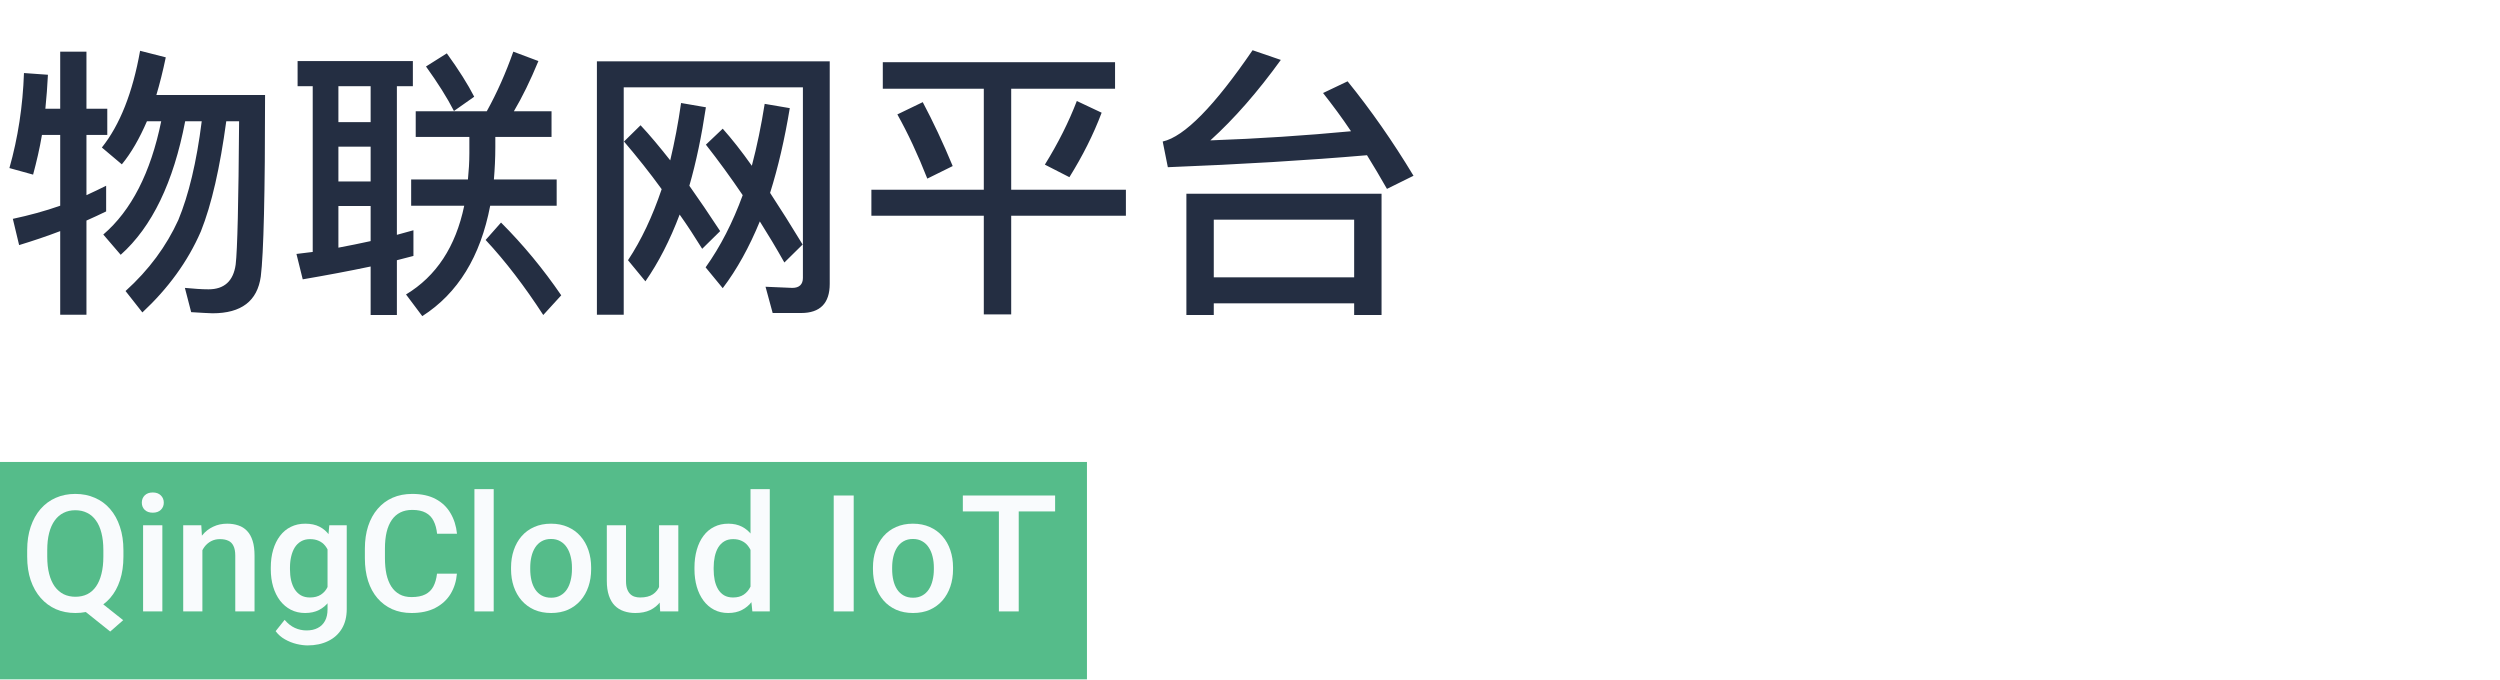
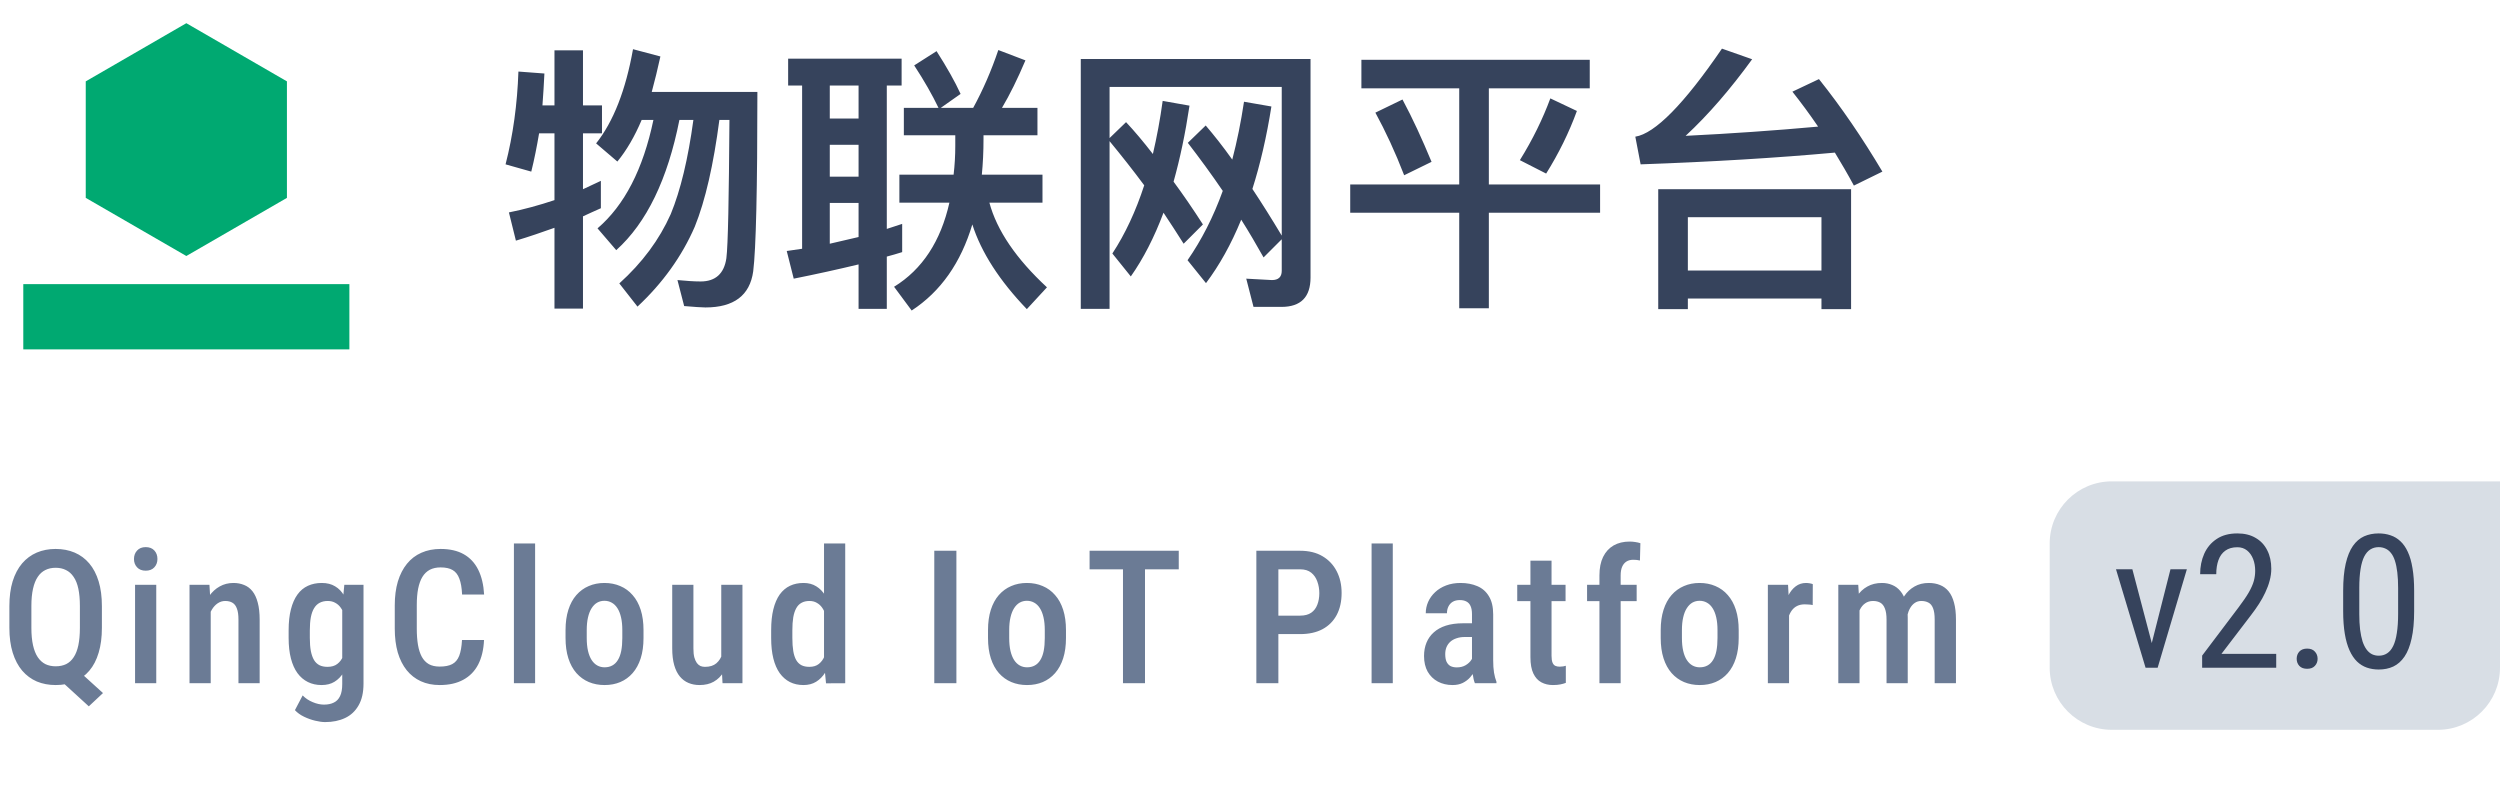
- <svg xmlns="http://www.w3.org/2000/svg" width="184" height="50" viewBox="0 0 184 50" fill="none">
-   <rect y="34" width="80" height="16" fill="#55BC8A" />
-   <path d="M6.822 43.863L9.066 45.645L8.111 46.482L5.908 44.719L6.822 43.863ZM9.084 40.5V40.969C9.084 41.613 9 42.191 8.832 42.703C8.664 43.215 8.424 43.65 8.111 44.01C7.799 44.369 7.426 44.645 6.992 44.836C6.559 45.023 6.078 45.117 5.551 45.117C5.027 45.117 4.549 45.023 4.115 44.836C3.686 44.645 3.312 44.369 2.996 44.01C2.68 43.65 2.434 43.215 2.258 42.703C2.086 42.191 2 41.613 2 40.969V40.5C2 39.855 2.086 39.279 2.258 38.772C2.43 38.26 2.672 37.824 2.984 37.465C3.301 37.102 3.674 36.826 4.104 36.639C4.537 36.447 5.016 36.352 5.539 36.352C6.066 36.352 6.547 36.447 6.98 36.639C7.418 36.826 7.793 37.102 8.105 37.465C8.418 37.824 8.658 38.26 8.826 38.772C8.998 39.279 9.084 39.855 9.084 40.5ZM7.607 40.969V40.488C7.607 40.012 7.561 39.592 7.467 39.228C7.377 38.861 7.242 38.555 7.062 38.309C6.887 38.059 6.67 37.871 6.412 37.746C6.158 37.617 5.867 37.553 5.539 37.553C5.219 37.553 4.932 37.617 4.678 37.746C4.424 37.871 4.207 38.059 4.027 38.309C3.848 38.555 3.711 38.861 3.617 39.228C3.523 39.592 3.477 40.012 3.477 40.488V40.969C3.477 41.445 3.523 41.867 3.617 42.234C3.711 42.602 3.848 42.912 4.027 43.166C4.211 43.416 4.43 43.605 4.684 43.734C4.941 43.859 5.23 43.922 5.551 43.922C5.879 43.922 6.17 43.859 6.424 43.734C6.678 43.605 6.893 43.416 7.068 43.166C7.244 42.912 7.377 42.602 7.467 42.234C7.561 41.867 7.607 41.445 7.607 40.969Z" fill="#F9FBFD" />
-   <path d="M11.949 38.66V45H10.531V38.66H11.949ZM10.438 36.996C10.438 36.781 10.508 36.603 10.648 36.463C10.793 36.318 10.992 36.246 11.246 36.246C11.496 36.246 11.693 36.318 11.838 36.463C11.982 36.603 12.055 36.781 12.055 36.996C12.055 37.207 11.982 37.383 11.838 37.523C11.693 37.664 11.496 37.734 11.246 37.734C10.992 37.734 10.793 37.664 10.648 37.523C10.508 37.383 10.438 37.207 10.438 36.996Z" fill="#F9FBFD" />
-   <path d="M14.896 40.014V45H13.484V38.66H14.815L14.896 40.014ZM14.645 41.596L14.188 41.59C14.191 41.141 14.254 40.728 14.375 40.353C14.5 39.978 14.672 39.656 14.891 39.387C15.113 39.117 15.379 38.91 15.688 38.766C15.996 38.617 16.34 38.543 16.719 38.543C17.023 38.543 17.299 38.586 17.545 38.672C17.795 38.754 18.008 38.889 18.184 39.076C18.363 39.264 18.5 39.508 18.594 39.809C18.688 40.105 18.734 40.471 18.734 40.904V45H17.316V40.898C17.316 40.594 17.271 40.353 17.182 40.178C17.096 39.998 16.969 39.871 16.801 39.797C16.637 39.719 16.432 39.68 16.186 39.68C15.943 39.68 15.727 39.73 15.535 39.832C15.344 39.934 15.182 40.072 15.049 40.248C14.92 40.424 14.82 40.627 14.75 40.857C14.68 41.088 14.645 41.334 14.645 41.596Z" fill="#F9FBFD" />
-   <path d="M24.236 38.66H25.52V44.824C25.52 45.395 25.398 45.879 25.156 46.277C24.914 46.676 24.576 46.978 24.143 47.185C23.709 47.397 23.207 47.502 22.637 47.502C22.395 47.502 22.125 47.467 21.828 47.397C21.535 47.326 21.25 47.213 20.973 47.057C20.699 46.904 20.471 46.703 20.287 46.453L20.949 45.621C21.176 45.891 21.426 46.088 21.699 46.213C21.973 46.338 22.26 46.4 22.561 46.4C22.885 46.4 23.16 46.34 23.387 46.219C23.617 46.102 23.795 45.928 23.92 45.697C24.045 45.467 24.107 45.185 24.107 44.853V40.096L24.236 38.66ZM19.93 41.9V41.777C19.93 41.297 19.988 40.859 20.105 40.465C20.223 40.066 20.391 39.725 20.609 39.44C20.828 39.15 21.094 38.93 21.406 38.777C21.719 38.621 22.072 38.543 22.467 38.543C22.877 38.543 23.227 38.617 23.516 38.766C23.809 38.914 24.053 39.127 24.248 39.404C24.443 39.678 24.596 40.006 24.705 40.389C24.818 40.768 24.902 41.19 24.957 41.654V42.047C24.906 42.5 24.82 42.914 24.699 43.289C24.578 43.664 24.418 43.988 24.219 44.262C24.02 44.535 23.773 44.746 23.48 44.895C23.191 45.043 22.85 45.117 22.455 45.117C22.068 45.117 21.719 45.037 21.406 44.877C21.098 44.717 20.832 44.492 20.609 44.203C20.391 43.914 20.223 43.574 20.105 43.184C19.988 42.789 19.93 42.361 19.93 41.9ZM21.342 41.777V41.9C21.342 42.19 21.369 42.459 21.424 42.709C21.482 42.959 21.57 43.18 21.688 43.371C21.809 43.559 21.961 43.707 22.145 43.816C22.332 43.922 22.553 43.975 22.807 43.975C23.139 43.975 23.41 43.904 23.621 43.764C23.836 43.623 24 43.434 24.113 43.195C24.23 42.953 24.312 42.684 24.359 42.387V41.326C24.336 41.096 24.287 40.881 24.213 40.682C24.143 40.482 24.047 40.309 23.926 40.16C23.805 40.008 23.652 39.891 23.469 39.809C23.285 39.723 23.068 39.68 22.818 39.68C22.564 39.68 22.344 39.734 22.156 39.844C21.969 39.953 21.814 40.103 21.693 40.295C21.576 40.486 21.488 40.709 21.43 40.963C21.371 41.217 21.342 41.488 21.342 41.777Z" fill="#F9FBFD" />
-   <path d="M32.164 42.223H33.629C33.582 42.781 33.426 43.279 33.16 43.717C32.895 44.15 32.522 44.492 32.041 44.742C31.561 44.992 30.977 45.117 30.289 45.117C29.762 45.117 29.287 45.023 28.865 44.836C28.443 44.645 28.082 44.375 27.781 44.027C27.48 43.676 27.25 43.252 27.09 42.756C26.934 42.26 26.855 41.705 26.855 41.092V40.383C26.855 39.77 26.936 39.215 27.096 38.719C27.26 38.223 27.494 37.799 27.799 37.447C28.104 37.092 28.469 36.82 28.895 36.633C29.324 36.445 29.807 36.352 30.342 36.352C31.021 36.352 31.596 36.477 32.065 36.727C32.533 36.977 32.897 37.322 33.154 37.764C33.416 38.205 33.576 38.711 33.635 39.281H32.17C32.131 38.914 32.045 38.6 31.912 38.338C31.783 38.076 31.592 37.877 31.338 37.74C31.084 37.6 30.752 37.529 30.342 37.529C30.006 37.529 29.713 37.592 29.463 37.717C29.213 37.842 29.004 38.025 28.836 38.268C28.668 38.51 28.541 38.809 28.455 39.164C28.373 39.516 28.332 39.918 28.332 40.371V41.092C28.332 41.522 28.369 41.912 28.443 42.264C28.521 42.611 28.639 42.91 28.795 43.16C28.955 43.41 29.158 43.603 29.404 43.74C29.65 43.877 29.945 43.945 30.289 43.945C30.707 43.945 31.045 43.879 31.303 43.746C31.564 43.613 31.762 43.42 31.895 43.166C32.031 42.908 32.121 42.594 32.164 42.223Z" fill="#F9FBFD" />
-   <path d="M36.336 36V45H34.918V36H36.336Z" fill="#F9FBFD" />
-   <path d="M37.613 41.9V41.766C37.613 41.309 37.68 40.885 37.812 40.494C37.945 40.1 38.137 39.758 38.387 39.469C38.641 39.176 38.949 38.949 39.312 38.789C39.68 38.625 40.094 38.543 40.555 38.543C41.02 38.543 41.434 38.625 41.797 38.789C42.164 38.949 42.475 39.176 42.728 39.469C42.982 39.758 43.176 40.1 43.309 40.494C43.441 40.885 43.508 41.309 43.508 41.766V41.9C43.508 42.357 43.441 42.781 43.309 43.172C43.176 43.562 42.982 43.904 42.728 44.197C42.475 44.486 42.166 44.713 41.803 44.877C41.44 45.037 41.027 45.117 40.566 45.117C40.102 45.117 39.685 45.037 39.318 44.877C38.955 44.713 38.647 44.486 38.393 44.197C38.139 43.904 37.945 43.562 37.812 43.172C37.68 42.781 37.613 42.357 37.613 41.9ZM39.025 41.766V41.9C39.025 42.185 39.055 42.455 39.113 42.709C39.172 42.963 39.264 43.185 39.389 43.377C39.514 43.568 39.674 43.719 39.869 43.828C40.065 43.938 40.297 43.992 40.566 43.992C40.828 43.992 41.055 43.938 41.246 43.828C41.441 43.719 41.602 43.568 41.727 43.377C41.852 43.185 41.943 42.963 42.002 42.709C42.065 42.455 42.096 42.185 42.096 41.9V41.766C42.096 41.484 42.065 41.219 42.002 40.969C41.943 40.715 41.85 40.49 41.721 40.295C41.596 40.1 41.435 39.947 41.24 39.838C41.049 39.725 40.82 39.668 40.555 39.668C40.289 39.668 40.059 39.725 39.863 39.838C39.672 39.947 39.514 40.1 39.389 40.295C39.264 40.49 39.172 40.715 39.113 40.969C39.055 41.219 39.025 41.484 39.025 41.766Z" fill="#F9FBFD" />
-   <path d="M48.506 43.506V38.66H49.924V45H48.588L48.506 43.506ZM48.705 42.188L49.18 42.176C49.18 42.602 49.133 42.994 49.039 43.353C48.945 43.709 48.801 44.02 48.605 44.285C48.41 44.547 48.16 44.752 47.855 44.9C47.551 45.045 47.185 45.117 46.76 45.117C46.451 45.117 46.168 45.072 45.91 44.982C45.652 44.893 45.43 44.754 45.242 44.566C45.059 44.379 44.916 44.135 44.815 43.834C44.713 43.533 44.662 43.174 44.662 42.756V38.66H46.074V42.768C46.074 42.998 46.102 43.191 46.156 43.348C46.211 43.5 46.285 43.623 46.379 43.717C46.473 43.81 46.582 43.877 46.707 43.916C46.832 43.955 46.965 43.975 47.105 43.975C47.508 43.975 47.824 43.897 48.055 43.74C48.289 43.58 48.455 43.365 48.553 43.096C48.654 42.826 48.705 42.523 48.705 42.188Z" fill="#F9FBFD" />
-   <path d="M55.238 43.688V36H56.656V45H55.373L55.238 43.688ZM51.113 41.9V41.777C51.113 41.297 51.17 40.859 51.283 40.465C51.397 40.066 51.56 39.725 51.775 39.44C51.99 39.15 52.252 38.93 52.56 38.777C52.869 38.621 53.217 38.543 53.603 38.543C53.986 38.543 54.322 38.617 54.611 38.766C54.9 38.914 55.147 39.127 55.35 39.404C55.553 39.678 55.715 40.006 55.836 40.389C55.957 40.768 56.043 41.19 56.094 41.654V42.047C56.043 42.5 55.957 42.914 55.836 43.289C55.715 43.664 55.553 43.988 55.35 44.262C55.147 44.535 54.898 44.746 54.605 44.895C54.316 45.043 53.978 45.117 53.592 45.117C53.209 45.117 52.863 45.037 52.555 44.877C52.25 44.717 51.99 44.492 51.775 44.203C51.56 43.914 51.397 43.574 51.283 43.184C51.17 42.789 51.113 42.361 51.113 41.9ZM52.525 41.777V41.9C52.525 42.19 52.551 42.459 52.602 42.709C52.656 42.959 52.74 43.18 52.853 43.371C52.967 43.559 53.113 43.707 53.293 43.816C53.477 43.922 53.695 43.975 53.949 43.975C54.27 43.975 54.533 43.904 54.74 43.764C54.947 43.623 55.109 43.434 55.227 43.195C55.348 42.953 55.43 42.684 55.473 42.387V41.326C55.449 41.096 55.4 40.881 55.326 40.682C55.256 40.482 55.16 40.309 55.039 40.16C54.918 40.008 54.768 39.891 54.588 39.809C54.412 39.723 54.203 39.68 53.961 39.68C53.703 39.68 53.484 39.734 53.305 39.844C53.125 39.953 52.977 40.103 52.859 40.295C52.746 40.486 52.662 40.709 52.607 40.963C52.553 41.217 52.525 41.488 52.525 41.777Z" fill="#F9FBFD" />
-   <path d="M62.832 36.469V45H61.361V36.469H62.832Z" fill="#F9FBFD" />
-   <path d="M64.25 41.9V41.766C64.25 41.309 64.316 40.885 64.449 40.494C64.582 40.1 64.773 39.758 65.023 39.469C65.277 39.176 65.586 38.949 65.949 38.789C66.316 38.625 66.731 38.543 67.191 38.543C67.656 38.543 68.07 38.625 68.434 38.789C68.801 38.949 69.111 39.176 69.365 39.469C69.619 39.758 69.812 40.1 69.945 40.494C70.078 40.885 70.144 41.309 70.144 41.766V41.9C70.144 42.357 70.078 42.781 69.945 43.172C69.812 43.562 69.619 43.904 69.365 44.197C69.111 44.486 68.803 44.713 68.439 44.877C68.076 45.037 67.664 45.117 67.203 45.117C66.738 45.117 66.322 45.037 65.955 44.877C65.592 44.713 65.283 44.486 65.029 44.197C64.775 43.904 64.582 43.562 64.449 43.172C64.316 42.781 64.25 42.357 64.25 41.9ZM65.662 41.766V41.9C65.662 42.185 65.691 42.455 65.75 42.709C65.809 42.963 65.9 43.185 66.025 43.377C66.15 43.568 66.311 43.719 66.506 43.828C66.701 43.938 66.934 43.992 67.203 43.992C67.465 43.992 67.691 43.938 67.883 43.828C68.078 43.719 68.238 43.568 68.363 43.377C68.488 43.185 68.58 42.963 68.639 42.709C68.701 42.455 68.732 42.185 68.732 41.9V41.766C68.732 41.484 68.701 41.219 68.639 40.969C68.58 40.715 68.486 40.49 68.357 40.295C68.232 40.1 68.072 39.947 67.877 39.838C67.686 39.725 67.457 39.668 67.191 39.668C66.926 39.668 66.695 39.725 66.5 39.838C66.309 39.947 66.15 40.1 66.025 40.295C65.9 40.49 65.809 40.715 65.75 40.969C65.691 41.219 65.662 41.484 65.662 41.766Z" fill="#F9FBFD" />
-   <path d="M74.978 36.469V45H73.519V36.469H74.978ZM77.656 36.469V37.641H70.865V36.469H77.656Z" fill="#F9FBFD" />
-   <path d="M10.311 3.738C9.765 6.825 8.82 9.198 7.497 10.857L8.967 12.096C9.66 11.256 10.269 10.185 10.815 8.925H11.865C11.088 12.726 9.66 15.498 7.602 17.262L8.883 18.753C11.193 16.695 12.768 13.419 13.629 8.925H14.847C14.469 11.949 13.881 14.364 13.125 16.191C12.243 18.123 10.962 19.866 9.24 21.42L10.479 22.995C12.369 21.231 13.818 19.257 14.784 17.031C15.582 15.036 16.191 12.327 16.653 8.925H17.598C17.556 14.91 17.472 18.417 17.346 19.467C17.178 20.685 16.506 21.294 15.351 21.294C14.847 21.294 14.28 21.252 13.608 21.189L14.07 22.974C14.826 23.016 15.351 23.058 15.645 23.058C17.766 23.058 18.942 22.155 19.194 20.349C19.404 18.669 19.509 14.217 19.509 6.993H11.508C11.76 6.153 11.991 5.229 12.201 4.221L10.311 3.738ZM3.087 9.933H4.431V15.141C3.297 15.54 2.121 15.855 0.945 16.107L1.407 18.039C2.436 17.724 3.444 17.388 4.431 17.01V23.163H6.363V16.233C6.846 16.023 7.329 15.792 7.812 15.561V13.671C7.35 13.902 6.867 14.133 6.363 14.364V9.933H7.896V8.001H6.363V3.801H4.431V8.001H3.339C3.423 7.182 3.486 6.342 3.528 5.502L1.764 5.376C1.68 7.812 1.323 10.143 0.693 12.369L2.436 12.852C2.688 11.907 2.919 10.941 3.087 9.933ZM30.597 8.19V10.08H34.545V11.277C34.545 11.928 34.503 12.579 34.44 13.209H30.261V15.141H34.167C33.537 18.165 32.109 20.328 29.883 21.672L31.08 23.268C33.705 21.588 35.364 18.879 36.078 15.141H40.971V13.209H36.351C36.414 12.453 36.456 11.655 36.456 10.815V10.08H40.593V8.19H37.821C38.43 7.161 39.039 5.922 39.627 4.494L37.779 3.801C37.233 5.355 36.582 6.825 35.826 8.19H30.597ZM32.886 3.927L31.353 4.893C32.214 6.09 32.907 7.182 33.411 8.169L34.902 7.119C34.44 6.216 33.768 5.145 32.886 3.927ZM21.903 4.494V6.342H23.016V18.543C22.617 18.585 22.218 18.648 21.819 18.69L22.281 20.559C24.003 20.265 25.683 19.95 27.279 19.614V23.184H29.211V19.152C29.589 19.047 30.009 18.942 30.429 18.837V16.947L29.211 17.283V6.342H30.387V4.494H21.903ZM24.906 18.228V15.162H27.279V17.745C26.502 17.913 25.704 18.081 24.906 18.228ZM24.906 13.356V10.794H27.279V13.356H24.906ZM24.906 8.988V6.342H27.279V8.988H24.906ZM36.876 16.38L35.742 17.661C37.212 19.236 38.619 21.084 39.984 23.184L41.307 21.735C39.984 19.803 38.514 18.018 36.876 16.38ZM51.681 18.312L53.004 17.01C52.206 15.792 51.45 14.679 50.736 13.671C51.24 11.928 51.639 9.996 51.954 7.896L50.127 7.581C49.917 9.072 49.644 10.479 49.329 11.802C48.531 10.794 47.817 9.933 47.145 9.219L45.927 10.416C46.893 11.55 47.817 12.705 48.699 13.923C48.027 15.918 47.208 17.661 46.221 19.152L47.502 20.706C48.468 19.32 49.308 17.682 50.022 15.792C50.589 16.59 51.135 17.43 51.681 18.312ZM57.729 19.32L59.073 17.997C58.233 16.611 57.435 15.351 56.679 14.196C57.267 12.327 57.75 10.248 58.128 7.959L56.28 7.644C56.028 9.24 55.713 10.773 55.335 12.201C54.579 11.13 53.865 10.227 53.193 9.471L51.954 10.647C52.878 11.823 53.781 13.062 54.663 14.364C53.928 16.38 53.025 18.144 51.933 19.677L53.193 21.21C54.243 19.824 55.146 18.186 55.923 16.296C56.532 17.262 57.141 18.27 57.729 19.32ZM58.968 23.037C60.354 23.037 61.068 22.323 61.068 20.895V4.515H43.932V23.163H45.906V6.426H59.094V20.454C59.094 20.937 58.821 21.189 58.317 21.189L56.343 21.105L56.868 23.037H58.968ZM64.974 4.578V6.531H72.408V13.965H64.134V15.876H72.408V23.142H74.424V15.876H82.866V13.965H74.424V6.531H82.068V4.578H64.974ZM67.914 7.518L66.045 8.421C66.822 9.807 67.557 11.382 68.25 13.146L70.119 12.222C69.405 10.5 68.67 8.946 67.914 7.518ZM79.254 7.434C78.666 8.967 77.889 10.521 76.902 12.117L78.708 13.041C79.674 11.487 80.472 9.912 81.081 8.295L79.254 7.434ZM101.682 14.259H87.318V23.184H89.334V22.323H99.666V23.184H101.682V14.259ZM89.334 20.412V16.17H99.666V20.412H89.334ZM85.953 12.306C91.329 12.096 96.222 11.802 100.611 11.424C101.094 12.201 101.577 13.02 102.081 13.902L104.034 12.936C102.501 10.395 100.884 8.085 99.183 5.985L97.377 6.846C98.07 7.728 98.763 8.652 99.435 9.66C96.096 9.975 92.652 10.206 89.082 10.332C90.846 8.736 92.568 6.762 94.269 4.41L92.19 3.696C89.376 7.812 87.171 10.059 85.575 10.416L85.953 12.306Z" fill="#242E42" />
+ <svg xmlns="http://www.w3.org/2000/svg" width="161" height="52" viewBox="0 0 161 52" fill="none">
+   <path d="M12 16.482C12.004 16.482 12.007 16.481 12.011 16.48L18.478 12.743C18.479 12.74 18.48 12.737 18.48 12.734C18.48 12.731 18.479 12.728 18.478 12.725V5.258C18.479 5.255 18.48 5.252 18.48 5.249C18.48 5.245 18.479 5.242 18.478 5.24L12.011 1.5H11.989L5.522 5.24C5.52 5.242 5.519 5.245 5.519 5.249C5.519 5.252 5.52 5.255 5.522 5.258V12.725C5.521 12.727 5.52 12.731 5.52 12.734C5.52 12.737 5.521 12.74 5.522 12.743L11.989 16.48C11.993 16.481 11.996 16.482 12 16.482Z" fill="#00A971" />
+   <path d="M1.5 18.298H22.5V22.5H1.5V18.298Z" fill="#00A971" />
+   <path d="M4.664 42.846L6.633 44.633L5.719 45.488L3.785 43.719L4.664 42.846ZM6.562 39.037V40.432C6.562 41.041 6.492 41.576 6.352 42.037C6.215 42.498 6.016 42.883 5.754 43.191C5.492 43.5 5.178 43.732 4.811 43.889C4.447 44.041 4.039 44.117 3.586 44.117C3.145 44.117 2.74 44.041 2.373 43.889C2.01 43.732 1.695 43.5 1.43 43.191C1.168 42.883 0.965 42.498 0.82 42.037C0.676 41.576 0.604 41.041 0.604 40.432V39.037C0.604 38.428 0.674 37.895 0.814 37.438C0.959 36.977 1.162 36.592 1.424 36.283C1.689 35.975 2.004 35.742 2.367 35.586C2.734 35.43 3.139 35.352 3.58 35.352C4.029 35.352 4.438 35.43 4.805 35.586C5.172 35.742 5.486 35.975 5.748 36.283C6.01 36.592 6.211 36.977 6.352 37.438C6.492 37.895 6.562 38.428 6.562 39.037ZM5.145 40.432V39.025C5.145 38.592 5.111 38.221 5.045 37.912C4.979 37.6 4.877 37.346 4.74 37.15C4.607 36.951 4.443 36.805 4.248 36.711C4.057 36.613 3.834 36.565 3.58 36.565C3.334 36.565 3.113 36.613 2.918 36.711C2.727 36.805 2.564 36.951 2.432 37.15C2.299 37.346 2.197 37.6 2.127 37.912C2.057 38.221 2.021 38.592 2.021 39.025V40.432C2.021 40.869 2.057 41.244 2.127 41.557C2.197 41.869 2.299 42.125 2.432 42.324C2.568 42.523 2.732 42.672 2.924 42.77C3.119 42.863 3.34 42.91 3.586 42.91C3.84 42.91 4.064 42.863 4.26 42.77C4.455 42.672 4.617 42.523 4.746 42.324C4.879 42.125 4.979 41.869 5.045 41.557C5.111 41.244 5.145 40.869 5.145 40.432ZM10.063 37.66V44H8.698V37.66H10.063ZM8.628 36.002C8.628 35.783 8.694 35.602 8.827 35.457C8.96 35.309 9.145 35.234 9.384 35.234C9.622 35.234 9.807 35.307 9.94 35.451C10.073 35.596 10.139 35.777 10.139 35.996C10.139 36.211 10.073 36.391 9.94 36.535C9.807 36.68 9.622 36.752 9.384 36.752C9.145 36.752 8.96 36.68 8.827 36.535C8.694 36.391 8.628 36.213 8.628 36.002ZM13.57 39.014V44H12.205V37.66H13.488L13.57 39.014ZM13.324 40.602H12.89C12.886 40.145 12.935 39.728 13.037 39.353C13.138 38.978 13.283 38.656 13.47 38.387C13.662 38.117 13.888 37.91 14.15 37.766C14.416 37.617 14.71 37.543 15.035 37.543C15.285 37.543 15.513 37.586 15.72 37.672C15.931 37.754 16.111 37.889 16.259 38.076C16.408 38.264 16.521 38.508 16.599 38.809C16.681 39.109 16.722 39.477 16.722 39.91V44H15.357V39.898C15.357 39.602 15.324 39.367 15.257 39.195C15.195 39.02 15.101 38.895 14.976 38.82C14.851 38.742 14.693 38.703 14.502 38.703C14.326 38.703 14.164 38.754 14.015 38.855C13.871 38.953 13.746 39.09 13.64 39.266C13.539 39.438 13.46 39.639 13.406 39.869C13.351 40.096 13.324 40.34 13.324 40.602ZM22.174 37.66H23.41V44.023C23.41 44.594 23.305 45.06 23.094 45.424C22.887 45.791 22.598 46.062 22.227 46.238C21.856 46.414 21.426 46.502 20.938 46.502C20.758 46.502 20.545 46.473 20.299 46.414C20.053 46.355 19.813 46.27 19.578 46.156C19.344 46.043 19.149 45.902 18.993 45.734L19.491 44.785C19.674 44.973 19.891 45.117 20.141 45.219C20.391 45.324 20.631 45.377 20.862 45.377C21.112 45.377 21.323 45.334 21.494 45.248C21.67 45.166 21.805 45.027 21.899 44.832C21.993 44.641 22.04 44.381 22.04 44.053V39.096L22.174 37.66ZM18.588 41.088V40.59C18.588 40.07 18.637 39.621 18.735 39.242C18.832 38.859 18.973 38.541 19.157 38.287C19.34 38.033 19.565 37.846 19.831 37.725C20.096 37.603 20.393 37.543 20.721 37.543C21.061 37.543 21.348 37.615 21.582 37.76C21.821 37.9 22.014 38.102 22.163 38.363C22.315 38.625 22.434 38.938 22.52 39.301C22.606 39.66 22.668 40.062 22.707 40.508V41.199C22.668 41.629 22.602 42.023 22.508 42.383C22.415 42.738 22.288 43.045 22.127 43.303C21.971 43.56 21.776 43.762 21.541 43.906C21.311 44.047 21.034 44.117 20.709 44.117C20.385 44.117 20.092 44.053 19.831 43.924C19.569 43.795 19.344 43.603 19.157 43.35C18.973 43.096 18.832 42.781 18.735 42.406C18.637 42.027 18.588 41.588 18.588 41.088ZM19.953 40.59V41.088C19.953 41.412 19.975 41.691 20.018 41.926C20.065 42.16 20.133 42.353 20.223 42.506C20.313 42.654 20.43 42.766 20.575 42.84C20.719 42.91 20.891 42.945 21.09 42.945C21.352 42.945 21.563 42.883 21.723 42.758C21.887 42.633 22.012 42.465 22.098 42.254C22.188 42.039 22.25 41.801 22.285 41.539V40.174C22.266 39.967 22.227 39.775 22.168 39.6C22.114 39.42 22.038 39.264 21.94 39.131C21.846 38.998 21.729 38.895 21.588 38.82C21.452 38.742 21.29 38.703 21.102 38.703C20.907 38.703 20.735 38.742 20.586 38.82C20.442 38.895 20.323 39.01 20.229 39.166C20.135 39.318 20.065 39.514 20.018 39.752C19.975 39.986 19.953 40.266 19.953 40.59ZM29.753 41.217H31.171C31.144 41.834 31.019 42.359 30.796 42.793C30.573 43.223 30.253 43.551 29.835 43.777C29.421 44.004 28.915 44.117 28.318 44.117C27.864 44.117 27.458 44.035 27.099 43.871C26.743 43.707 26.441 43.471 26.191 43.162C25.941 42.85 25.749 42.469 25.616 42.02C25.488 41.57 25.423 41.06 25.423 40.49V38.978C25.423 38.408 25.489 37.898 25.622 37.449C25.759 37 25.954 36.619 26.208 36.307C26.462 35.994 26.771 35.758 27.134 35.598C27.501 35.434 27.915 35.352 28.376 35.352C28.966 35.352 29.462 35.465 29.864 35.691C30.267 35.918 30.577 36.25 30.796 36.688C31.015 37.125 31.142 37.658 31.177 38.287H29.759C29.739 37.861 29.681 37.522 29.583 37.268C29.489 37.01 29.345 36.824 29.15 36.711C28.958 36.598 28.7 36.541 28.376 36.541C28.107 36.541 27.874 36.592 27.679 36.693C27.488 36.795 27.329 36.947 27.204 37.15C27.083 37.35 26.991 37.602 26.929 37.906C26.87 38.207 26.841 38.56 26.841 38.967V40.49C26.841 40.881 26.866 41.227 26.917 41.527C26.968 41.828 27.05 42.084 27.163 42.295C27.277 42.502 27.427 42.66 27.614 42.77C27.802 42.875 28.036 42.928 28.318 42.928C28.654 42.928 28.921 42.875 29.12 42.77C29.323 42.664 29.474 42.486 29.572 42.236C29.669 41.986 29.73 41.647 29.753 41.217ZM34.461 35V44H33.096V35H34.461ZM36.421 41.088V40.578C36.421 40.086 36.481 39.65 36.602 39.272C36.723 38.893 36.895 38.576 37.118 38.322C37.344 38.065 37.61 37.871 37.915 37.742C38.219 37.609 38.556 37.543 38.923 37.543C39.298 37.543 39.638 37.609 39.942 37.742C40.251 37.871 40.516 38.065 40.739 38.322C40.966 38.576 41.139 38.893 41.261 39.272C41.382 39.65 41.442 40.086 41.442 40.578V41.088C41.442 41.58 41.382 42.016 41.261 42.395C41.139 42.773 40.966 43.092 40.739 43.35C40.516 43.603 40.253 43.795 39.948 43.924C39.643 44.053 39.306 44.117 38.934 44.117C38.567 44.117 38.229 44.053 37.921 43.924C37.616 43.795 37.35 43.603 37.124 43.35C36.897 43.092 36.723 42.773 36.602 42.395C36.481 42.016 36.421 41.58 36.421 41.088ZM37.786 40.578V41.088C37.786 41.404 37.813 41.682 37.868 41.92C37.923 42.154 38.001 42.35 38.102 42.506C38.204 42.662 38.325 42.779 38.466 42.857C38.606 42.935 38.763 42.975 38.934 42.975C39.126 42.975 39.292 42.935 39.432 42.857C39.577 42.779 39.696 42.662 39.79 42.506C39.888 42.35 39.96 42.154 40.007 41.92C40.053 41.682 40.077 41.404 40.077 41.088V40.578C40.077 40.266 40.05 39.992 39.995 39.758C39.94 39.52 39.862 39.322 39.761 39.166C39.659 39.006 39.536 38.887 39.391 38.809C39.251 38.73 39.094 38.691 38.923 38.691C38.755 38.691 38.6 38.73 38.46 38.809C38.323 38.887 38.204 39.006 38.102 39.166C38.001 39.322 37.923 39.52 37.868 39.758C37.813 39.992 37.786 40.266 37.786 40.578ZM46.449 42.506V37.66H47.814V44H46.531L46.449 42.506ZM46.642 41.182L47.076 41.17C47.076 41.592 47.037 41.984 46.959 42.348C46.88 42.707 46.759 43.02 46.595 43.285C46.435 43.547 46.226 43.752 45.968 43.9C45.715 44.045 45.408 44.117 45.048 44.117C44.791 44.117 44.554 44.072 44.34 43.982C44.125 43.893 43.939 43.754 43.783 43.566C43.627 43.379 43.505 43.135 43.419 42.834C43.334 42.533 43.291 42.174 43.291 41.756V37.66H44.656V41.768C44.656 41.994 44.675 42.184 44.715 42.336C44.757 42.484 44.812 42.605 44.879 42.699C44.949 42.789 45.027 42.853 45.113 42.893C45.203 42.928 45.298 42.945 45.4 42.945C45.709 42.945 45.953 42.869 46.132 42.717C46.316 42.56 46.447 42.35 46.525 42.084C46.603 41.818 46.642 41.518 46.642 41.182ZM53.067 42.676V35H54.432V44L53.196 44.006L53.067 42.676ZM49.663 41.088V40.59C49.663 40.07 49.709 39.621 49.803 39.242C49.897 38.859 50.034 38.541 50.213 38.287C50.397 38.033 50.618 37.846 50.875 37.725C51.133 37.603 51.424 37.543 51.748 37.543C52.065 37.543 52.338 37.615 52.569 37.76C52.799 37.9 52.995 38.102 53.155 38.363C53.315 38.625 53.442 38.938 53.535 39.301C53.633 39.66 53.7 40.062 53.735 40.508V41.199C53.692 41.629 53.623 42.023 53.53 42.383C53.436 42.738 53.309 43.045 53.149 43.303C52.989 43.56 52.791 43.762 52.557 43.906C52.327 44.047 52.055 44.117 51.743 44.117C51.418 44.117 51.127 44.053 50.87 43.924C50.616 43.795 50.397 43.603 50.213 43.35C50.034 43.096 49.897 42.781 49.803 42.406C49.709 42.027 49.663 41.588 49.663 41.088ZM51.028 40.59V41.088C51.028 41.412 51.047 41.691 51.086 41.926C51.125 42.16 51.188 42.353 51.274 42.506C51.36 42.654 51.473 42.766 51.614 42.84C51.754 42.91 51.924 42.945 52.123 42.945C52.373 42.945 52.577 42.883 52.733 42.758C52.893 42.633 53.016 42.465 53.102 42.254C53.192 42.039 53.254 41.801 53.289 41.539V40.174C53.27 39.967 53.231 39.775 53.172 39.6C53.114 39.42 53.038 39.264 52.944 39.131C52.85 38.998 52.735 38.895 52.598 38.82C52.465 38.742 52.309 38.703 52.129 38.703C51.93 38.703 51.76 38.742 51.62 38.82C51.479 38.895 51.366 39.01 51.28 39.166C51.194 39.318 51.129 39.514 51.086 39.752C51.047 39.986 51.028 40.266 51.028 40.59ZM61.592 35.469V44H60.168V35.469H61.592ZM63.628 41.088V40.578C63.628 40.086 63.688 39.65 63.809 39.272C63.931 38.893 64.102 38.576 64.325 38.322C64.552 38.065 64.817 37.871 65.122 37.742C65.427 37.609 65.763 37.543 66.13 37.543C66.505 37.543 66.844 37.609 67.149 37.742C67.458 37.871 67.723 38.065 67.946 38.322C68.173 38.576 68.347 38.893 68.468 39.272C68.589 39.65 68.649 40.086 68.649 40.578V41.088C68.649 41.58 68.589 42.016 68.468 42.395C68.347 42.773 68.173 43.092 67.946 43.35C67.723 43.603 67.46 43.795 67.155 43.924C66.85 44.053 66.513 44.117 66.141 44.117C65.774 44.117 65.436 44.053 65.128 43.924C64.823 43.795 64.557 43.603 64.331 43.35C64.104 43.092 63.931 42.773 63.809 42.395C63.688 42.016 63.628 41.58 63.628 41.088ZM64.993 40.578V41.088C64.993 41.404 65.02 41.682 65.075 41.92C65.13 42.154 65.208 42.35 65.309 42.506C65.411 42.662 65.532 42.779 65.673 42.857C65.813 42.935 65.969 42.975 66.141 42.975C66.333 42.975 66.499 42.935 66.639 42.857C66.784 42.779 66.903 42.662 66.997 42.506C67.094 42.35 67.167 42.154 67.214 41.92C67.26 41.682 67.284 41.404 67.284 41.088V40.578C67.284 40.266 67.257 39.992 67.202 39.758C67.147 39.52 67.069 39.322 66.968 39.166C66.866 39.006 66.743 38.887 66.598 38.809C66.458 38.73 66.302 38.691 66.13 38.691C65.962 38.691 65.807 38.73 65.667 38.809C65.53 38.887 65.411 39.006 65.309 39.166C65.208 39.322 65.13 39.52 65.075 39.758C65.02 39.992 64.993 40.266 64.993 40.578ZM73.738 35.469V44H72.32V35.469H73.738ZM75.912 35.469V36.664H70.169V35.469H75.912ZM83.728 40.836H81.929V39.647H83.728C84.025 39.647 84.263 39.584 84.443 39.459C84.622 39.334 84.753 39.162 84.835 38.943C84.921 38.725 84.964 38.477 84.964 38.199C84.964 37.934 84.921 37.684 84.835 37.449C84.753 37.215 84.622 37.025 84.443 36.881C84.263 36.736 84.025 36.664 83.728 36.664H82.327V44H80.909V35.469H83.728C84.294 35.469 84.775 35.586 85.169 35.82C85.568 36.055 85.872 36.377 86.083 36.787C86.294 37.193 86.4 37.66 86.4 38.188C86.4 38.734 86.294 39.207 86.083 39.605C85.872 40 85.568 40.305 85.169 40.52C84.775 40.73 84.294 40.836 83.728 40.836ZM89.695 35V44H88.33V35H89.695ZM94.796 42.711V39.553C94.796 39.334 94.764 39.158 94.702 39.025C94.643 38.893 94.555 38.797 94.438 38.738C94.325 38.676 94.182 38.645 94.01 38.645C93.831 38.645 93.678 38.682 93.553 38.756C93.432 38.83 93.341 38.932 93.278 39.06C93.216 39.185 93.184 39.33 93.184 39.494H91.819C91.819 39.24 91.87 38.996 91.972 38.762C92.077 38.527 92.227 38.318 92.423 38.135C92.618 37.951 92.854 37.807 93.132 37.701C93.409 37.596 93.718 37.543 94.057 37.543C94.464 37.543 94.825 37.611 95.141 37.748C95.458 37.881 95.706 38.098 95.885 38.398C96.069 38.695 96.161 39.086 96.161 39.57V42.529C96.161 42.822 96.178 43.084 96.214 43.315C96.253 43.541 96.305 43.738 96.372 43.906V44H94.983C94.921 43.848 94.874 43.652 94.843 43.414C94.811 43.176 94.796 42.941 94.796 42.711ZM94.977 40.139L94.983 41.023H94.327C94.132 41.023 93.956 41.051 93.8 41.105C93.643 41.156 93.51 41.23 93.401 41.328C93.296 41.422 93.214 41.537 93.155 41.674C93.1 41.81 93.073 41.961 93.073 42.125C93.073 42.324 93.1 42.486 93.155 42.611C93.214 42.736 93.298 42.83 93.407 42.893C93.52 42.951 93.657 42.98 93.817 42.98C94.036 42.98 94.225 42.934 94.385 42.84C94.55 42.742 94.675 42.625 94.76 42.488C94.85 42.352 94.885 42.227 94.866 42.113L95.177 42.682C95.145 42.83 95.087 42.986 95.001 43.15C94.919 43.315 94.811 43.471 94.678 43.619C94.546 43.768 94.385 43.889 94.198 43.982C94.01 44.072 93.794 44.117 93.548 44.117C93.192 44.117 92.876 44.043 92.598 43.895C92.321 43.746 92.102 43.533 91.942 43.256C91.786 42.975 91.708 42.639 91.708 42.248C91.708 41.932 91.76 41.645 91.866 41.387C91.972 41.129 92.128 40.908 92.335 40.725C92.542 40.537 92.802 40.393 93.114 40.291C93.43 40.19 93.8 40.139 94.222 40.139H94.977ZM100.822 37.66V38.715H97.71V37.66H100.822ZM98.56 36.107H99.919V42.23C99.919 42.426 99.941 42.574 99.984 42.676C100.027 42.777 100.088 42.846 100.166 42.881C100.244 42.916 100.336 42.934 100.441 42.934C100.519 42.934 100.595 42.928 100.67 42.916C100.748 42.9 100.804 42.887 100.839 42.875V43.977C100.738 44.016 100.621 44.049 100.488 44.076C100.355 44.103 100.195 44.117 100.007 44.117C99.73 44.117 99.482 44.059 99.263 43.941C99.044 43.824 98.873 43.635 98.748 43.373C98.623 43.111 98.56 42.762 98.56 42.324V36.107ZM104.37 44H103.004V37.057C103.004 36.584 103.082 36.188 103.239 35.867C103.399 35.543 103.623 35.297 103.912 35.129C104.205 34.961 104.551 34.877 104.95 34.877C105.071 34.877 105.19 34.887 105.307 34.906C105.424 34.922 105.536 34.947 105.641 34.982L105.612 36.096C105.557 36.08 105.489 36.068 105.407 36.06C105.329 36.053 105.252 36.049 105.178 36.049C105.006 36.049 104.86 36.088 104.739 36.166C104.618 36.244 104.526 36.357 104.463 36.506C104.401 36.654 104.37 36.838 104.37 37.057V44ZM105.401 37.66V38.715H102.207V37.66H105.401ZM106.95 41.088V40.578C106.95 40.086 107.011 39.65 107.132 39.272C107.253 38.893 107.425 38.576 107.648 38.322C107.874 38.065 108.14 37.871 108.445 37.742C108.749 37.609 109.085 37.543 109.452 37.543C109.827 37.543 110.167 37.609 110.472 37.742C110.78 37.871 111.046 38.065 111.269 38.322C111.495 38.576 111.669 38.893 111.79 39.272C111.911 39.65 111.972 40.086 111.972 40.578V41.088C111.972 41.58 111.911 42.016 111.79 42.395C111.669 42.773 111.495 43.092 111.269 43.35C111.046 43.603 110.782 43.795 110.478 43.924C110.173 44.053 109.835 44.117 109.464 44.117C109.097 44.117 108.759 44.053 108.45 43.924C108.146 43.795 107.88 43.603 107.654 43.35C107.427 43.092 107.253 42.773 107.132 42.395C107.011 42.016 106.95 41.58 106.95 41.088ZM108.316 40.578V41.088C108.316 41.404 108.343 41.682 108.398 41.92C108.452 42.154 108.53 42.35 108.632 42.506C108.734 42.662 108.855 42.779 108.995 42.857C109.136 42.935 109.292 42.975 109.464 42.975C109.655 42.975 109.821 42.935 109.962 42.857C110.107 42.779 110.226 42.662 110.32 42.506C110.417 42.35 110.489 42.154 110.536 41.92C110.583 41.682 110.607 41.404 110.607 41.088V40.578C110.607 40.266 110.579 39.992 110.525 39.758C110.47 39.52 110.392 39.322 110.29 39.166C110.189 39.006 110.066 38.887 109.921 38.809C109.78 38.73 109.624 38.691 109.452 38.691C109.284 38.691 109.13 38.73 108.989 38.809C108.853 38.887 108.734 39.006 108.632 39.166C108.53 39.322 108.452 39.52 108.398 39.758C108.343 39.992 108.316 40.266 108.316 40.578ZM115.215 38.885V44H113.85V37.66H115.15L115.215 38.885ZM116.744 37.619L116.738 38.967C116.66 38.947 116.576 38.935 116.486 38.932C116.4 38.924 116.314 38.92 116.229 38.92C116.041 38.92 115.879 38.953 115.742 39.02C115.605 39.086 115.49 39.182 115.396 39.307C115.303 39.432 115.229 39.582 115.174 39.758C115.123 39.934 115.092 40.133 115.08 40.355L114.787 40.367C114.787 39.969 114.818 39.6 114.881 39.26C114.943 38.916 115.037 38.617 115.162 38.363C115.291 38.105 115.451 37.904 115.643 37.76C115.834 37.615 116.057 37.543 116.311 37.543C116.381 37.543 116.461 37.551 116.551 37.566C116.641 37.582 116.705 37.6 116.744 37.619ZM119.753 38.949V44H118.387V37.66H119.671L119.753 38.949ZM119.53 40.602H119.067C119.059 40.16 119.098 39.754 119.184 39.383C119.274 39.012 119.407 38.688 119.583 38.41C119.762 38.133 119.987 37.92 120.257 37.772C120.526 37.619 120.841 37.543 121.2 37.543C121.438 37.543 121.657 37.586 121.856 37.672C122.059 37.754 122.235 37.885 122.384 38.065C122.536 38.244 122.653 38.475 122.735 38.756C122.817 39.037 122.858 39.377 122.858 39.775V44H121.493V39.904C121.493 39.6 121.458 39.361 121.387 39.19C121.321 39.014 121.223 38.889 121.095 38.815C120.966 38.74 120.809 38.703 120.626 38.703C120.427 38.703 120.257 38.754 120.116 38.855C119.975 38.953 119.862 39.09 119.776 39.266C119.69 39.438 119.628 39.639 119.589 39.869C119.55 40.096 119.53 40.34 119.53 40.602ZM122.77 40.238L122.132 40.385C122.124 39.998 122.163 39.635 122.249 39.295C122.335 38.951 122.464 38.648 122.636 38.387C122.811 38.125 123.03 37.92 123.292 37.772C123.557 37.619 123.864 37.543 124.212 37.543C124.485 37.543 124.729 37.588 124.944 37.678C125.159 37.764 125.343 37.9 125.495 38.088C125.647 38.275 125.762 38.52 125.841 38.82C125.923 39.117 125.964 39.478 125.964 39.904V44H124.593V39.898C124.593 39.582 124.557 39.338 124.487 39.166C124.421 38.994 124.323 38.875 124.194 38.809C124.065 38.738 123.911 38.703 123.731 38.703C123.575 38.703 123.436 38.744 123.315 38.826C123.198 38.904 123.098 39.014 123.016 39.154C122.934 39.295 122.872 39.459 122.829 39.647C122.79 39.83 122.77 40.027 122.77 40.238Z" fill="#6B7B95" />
+   <path d="M132 35C132 32.791 133.791 31 136 31H161V43C161 45.209 159.209 47 157 47H136C133.791 47 132 45.209 132 43V35Z" fill="#D8DEE5" />
+   <path d="M138.42 42.022L139.779 36.66H140.834L138.953 43H138.268L138.42 42.022ZM137.324 36.66L138.742 42.051L138.854 43H138.174L136.27 36.66H137.324ZM146.588 42.109V43H141.818V42.221L144.168 39.109C144.457 38.727 144.678 38.402 144.83 38.137C144.982 37.867 145.088 37.627 145.146 37.416C145.205 37.201 145.234 36.982 145.234 36.76C145.234 36.478 145.189 36.225 145.1 35.998C145.01 35.768 144.879 35.584 144.707 35.447C144.535 35.31 144.328 35.242 144.086 35.242C143.77 35.242 143.51 35.316 143.307 35.465C143.107 35.609 142.961 35.812 142.867 36.074C142.773 36.336 142.727 36.637 142.727 36.977H141.689C141.689 36.496 141.777 36.057 141.953 35.658C142.133 35.26 142.4 34.943 142.756 34.709C143.111 34.471 143.555 34.352 144.086 34.352C144.543 34.352 144.934 34.447 145.258 34.639C145.586 34.826 145.836 35.092 146.008 35.435C146.184 35.775 146.271 36.174 146.271 36.631C146.271 36.881 146.236 37.135 146.166 37.393C146.1 37.647 146.006 37.9 145.885 38.154C145.768 38.408 145.629 38.658 145.469 38.904C145.309 39.15 145.137 39.393 144.953 39.631L143.061 42.109H146.588ZM147.906 42.426C147.906 42.242 147.963 42.088 148.076 41.963C148.193 41.834 148.361 41.77 148.58 41.77C148.799 41.77 148.965 41.834 149.078 41.963C149.195 42.088 149.254 42.242 149.254 42.426C149.254 42.605 149.195 42.758 149.078 42.883C148.965 43.008 148.799 43.07 148.58 43.07C148.361 43.07 148.193 43.008 148.076 42.883C147.963 42.758 147.906 42.605 147.906 42.426ZM155.471 38.055V39.355C155.471 40.055 155.416 40.645 155.307 41.125C155.201 41.605 155.049 41.992 154.85 42.285C154.65 42.578 154.41 42.791 154.129 42.924C153.852 43.053 153.539 43.117 153.191 43.117C152.918 43.117 152.662 43.076 152.424 42.994C152.189 42.912 151.979 42.781 151.791 42.602C151.604 42.418 151.443 42.18 151.311 41.887C151.178 41.594 151.076 41.238 151.006 40.82C150.936 40.402 150.9 39.914 150.9 39.355V38.055C150.9 37.355 150.955 36.77 151.064 36.297C151.174 35.824 151.328 35.445 151.527 35.16C151.73 34.871 151.971 34.664 152.248 34.539C152.529 34.414 152.842 34.352 153.186 34.352C153.463 34.352 153.719 34.393 153.953 34.475C154.191 34.553 154.402 34.68 154.586 34.855C154.773 35.027 154.934 35.258 155.066 35.547C155.199 35.832 155.299 36.182 155.365 36.596C155.436 37.01 155.471 37.496 155.471 38.055ZM154.439 39.531V37.873C154.439 37.49 154.422 37.154 154.387 36.865C154.352 36.572 154.301 36.322 154.234 36.115C154.168 35.908 154.082 35.74 153.977 35.611C153.875 35.482 153.758 35.389 153.625 35.33C153.492 35.268 153.346 35.236 153.186 35.236C152.986 35.236 152.809 35.285 152.652 35.383C152.5 35.477 152.369 35.627 152.26 35.834C152.154 36.041 152.074 36.312 152.02 36.648C151.965 36.984 151.938 37.393 151.938 37.873V39.531C151.938 39.914 151.955 40.252 151.99 40.545C152.029 40.838 152.082 41.092 152.148 41.307C152.219 41.518 152.305 41.691 152.406 41.828C152.508 41.965 152.625 42.066 152.758 42.133C152.891 42.195 153.035 42.227 153.191 42.227C153.398 42.227 153.578 42.176 153.73 42.074C153.887 41.973 154.018 41.815 154.123 41.6C154.229 41.381 154.307 41.102 154.357 40.762C154.412 40.418 154.439 40.008 154.439 39.531Z" fill="#36435C" />
+   <path d="M40.766 3.168C40.298 5.796 39.506 7.83 38.39 9.234L39.758 10.404C40.352 9.684 40.874 8.784 41.324 7.722H42.08C41.414 10.908 40.208 13.23 38.48 14.706L39.686 16.11C41.648 14.346 42.998 11.538 43.754 7.722H44.654C44.312 10.242 43.826 12.258 43.196 13.788C42.458 15.444 41.36 16.92 39.884 18.252L41.054 19.746C42.674 18.234 43.916 16.506 44.744 14.598C45.428 12.906 45.95 10.602 46.328 7.722H46.976C46.94 12.816 46.886 15.786 46.778 16.632C46.634 17.622 46.076 18.126 45.122 18.126C44.69 18.126 44.204 18.09 43.628 18.036L44.06 19.71C44.708 19.764 45.176 19.8 45.428 19.8C47.264 19.8 48.29 19.026 48.506 17.478C48.686 16.038 48.776 12.186 48.776 5.922H41.972C42.17 5.202 42.35 4.446 42.53 3.636L40.766 3.168ZM34.718 8.586H35.708V12.888C34.736 13.212 33.764 13.482 32.774 13.68L33.224 15.498C34.07 15.246 34.898 14.958 35.708 14.67V19.872H37.544V13.932C37.922 13.752 38.3 13.59 38.696 13.41V11.646C38.3 11.826 37.922 12.006 37.544 12.186V8.586H38.768V6.786H37.544V3.24H35.708V6.786H34.934C34.988 6.102 35.024 5.418 35.06 4.734L33.386 4.608C33.314 6.696 33.044 8.694 32.558 10.584L34.214 11.052C34.412 10.26 34.574 9.432 34.718 8.586ZM58.208 6.948V8.712H61.52V9.378C61.52 10.026 61.484 10.638 61.412 11.25H57.92V13.05H61.142C60.584 15.534 59.396 17.352 57.578 18.468L58.712 19.998C60.584 18.774 61.88 16.92 62.618 14.454C63.194 16.254 64.364 18.072 66.128 19.908L67.424 18.504C65.444 16.668 64.202 14.85 63.716 13.05H67.136V11.25H63.23C63.302 10.53 63.338 9.756 63.338 8.946V8.712H66.812V6.948H64.526C65.03 6.102 65.534 5.076 66.038 3.888L64.292 3.222C63.842 4.554 63.302 5.796 62.672 6.948H60.584L61.862 6.048C61.502 5.256 60.98 4.338 60.314 3.294L58.874 4.212C59.522 5.202 60.044 6.12 60.44 6.948H58.208ZM50.756 3.78V5.508H51.656V16.02L50.666 16.164L51.116 17.946C52.556 17.658 53.942 17.352 55.292 17.028V19.89H57.11V16.524C57.434 16.434 57.776 16.344 58.1 16.236V14.418C57.776 14.526 57.452 14.634 57.11 14.742V5.508H58.064V3.78H50.756ZM53.438 15.696V13.068H55.292V15.264C54.68 15.408 54.068 15.552 53.438 15.696ZM53.438 11.376V9.324H55.292V11.376H53.438ZM53.438 7.632V5.508H55.292V7.632H53.438ZM76.226 15.696L77.468 14.454C76.82 13.446 76.19 12.528 75.578 11.7C75.992 10.224 76.334 8.604 76.604 6.804L74.876 6.498C74.714 7.686 74.498 8.838 74.246 9.918C73.634 9.126 73.058 8.442 72.518 7.866L71.456 8.892V5.598H82.544V15.174C81.896 14.094 81.266 13.086 80.654 12.168C81.158 10.584 81.572 8.802 81.878 6.858L80.114 6.552C79.916 7.866 79.664 9.108 79.358 10.278C78.746 9.414 78.17 8.694 77.648 8.082L76.496 9.198C77.27 10.206 78.026 11.232 78.746 12.294C78.134 13.986 77.378 15.462 76.478 16.758L77.666 18.234C78.53 17.082 79.286 15.732 79.934 14.148C80.438 14.94 80.906 15.75 81.374 16.578L82.544 15.408V17.442C82.544 17.838 82.328 18.036 81.914 18.036L80.258 17.946L80.726 19.764H82.526C83.768 19.764 84.398 19.134 84.398 17.874V3.798H69.602V19.89H71.456V9.09C72.212 10.008 72.968 10.962 73.688 11.934C73.148 13.59 72.464 15.066 71.636 16.326L72.824 17.802C73.634 16.65 74.336 15.282 74.93 13.698C75.362 14.346 75.794 15.012 76.226 15.696ZM87.674 3.852V5.688H93.974V11.88H86.954V13.698H93.974V19.854H95.882V13.698H103.046V11.88H95.882V5.688H102.38V3.852H87.674ZM90.32 6.408L88.574 7.254C89.222 8.442 89.852 9.792 90.428 11.286L92.192 10.422C91.58 8.946 90.968 7.614 90.32 6.408ZM99.842 6.336C99.356 7.65 98.708 8.982 97.88 10.314L99.572 11.178C100.382 9.882 101.048 8.532 101.552 7.146L99.842 6.336ZM119.21 12.186H106.79V19.908H108.698V19.224H117.302V19.908H119.21V12.186ZM108.698 17.424V13.986H117.302V17.424H108.698ZM105.656 10.584C110.246 10.422 114.422 10.17 118.166 9.828C118.58 10.512 118.994 11.214 119.39 11.952L121.226 11.052C119.93 8.874 118.58 6.894 117.14 5.094L115.43 5.904C115.988 6.606 116.546 7.362 117.086 8.154C114.314 8.406 111.47 8.604 108.554 8.748C110.03 7.38 111.452 5.724 112.838 3.816L110.894 3.132C108.446 6.714 106.574 8.604 105.314 8.802L105.656 10.584Z" fill="#36435C" />
</svg>
